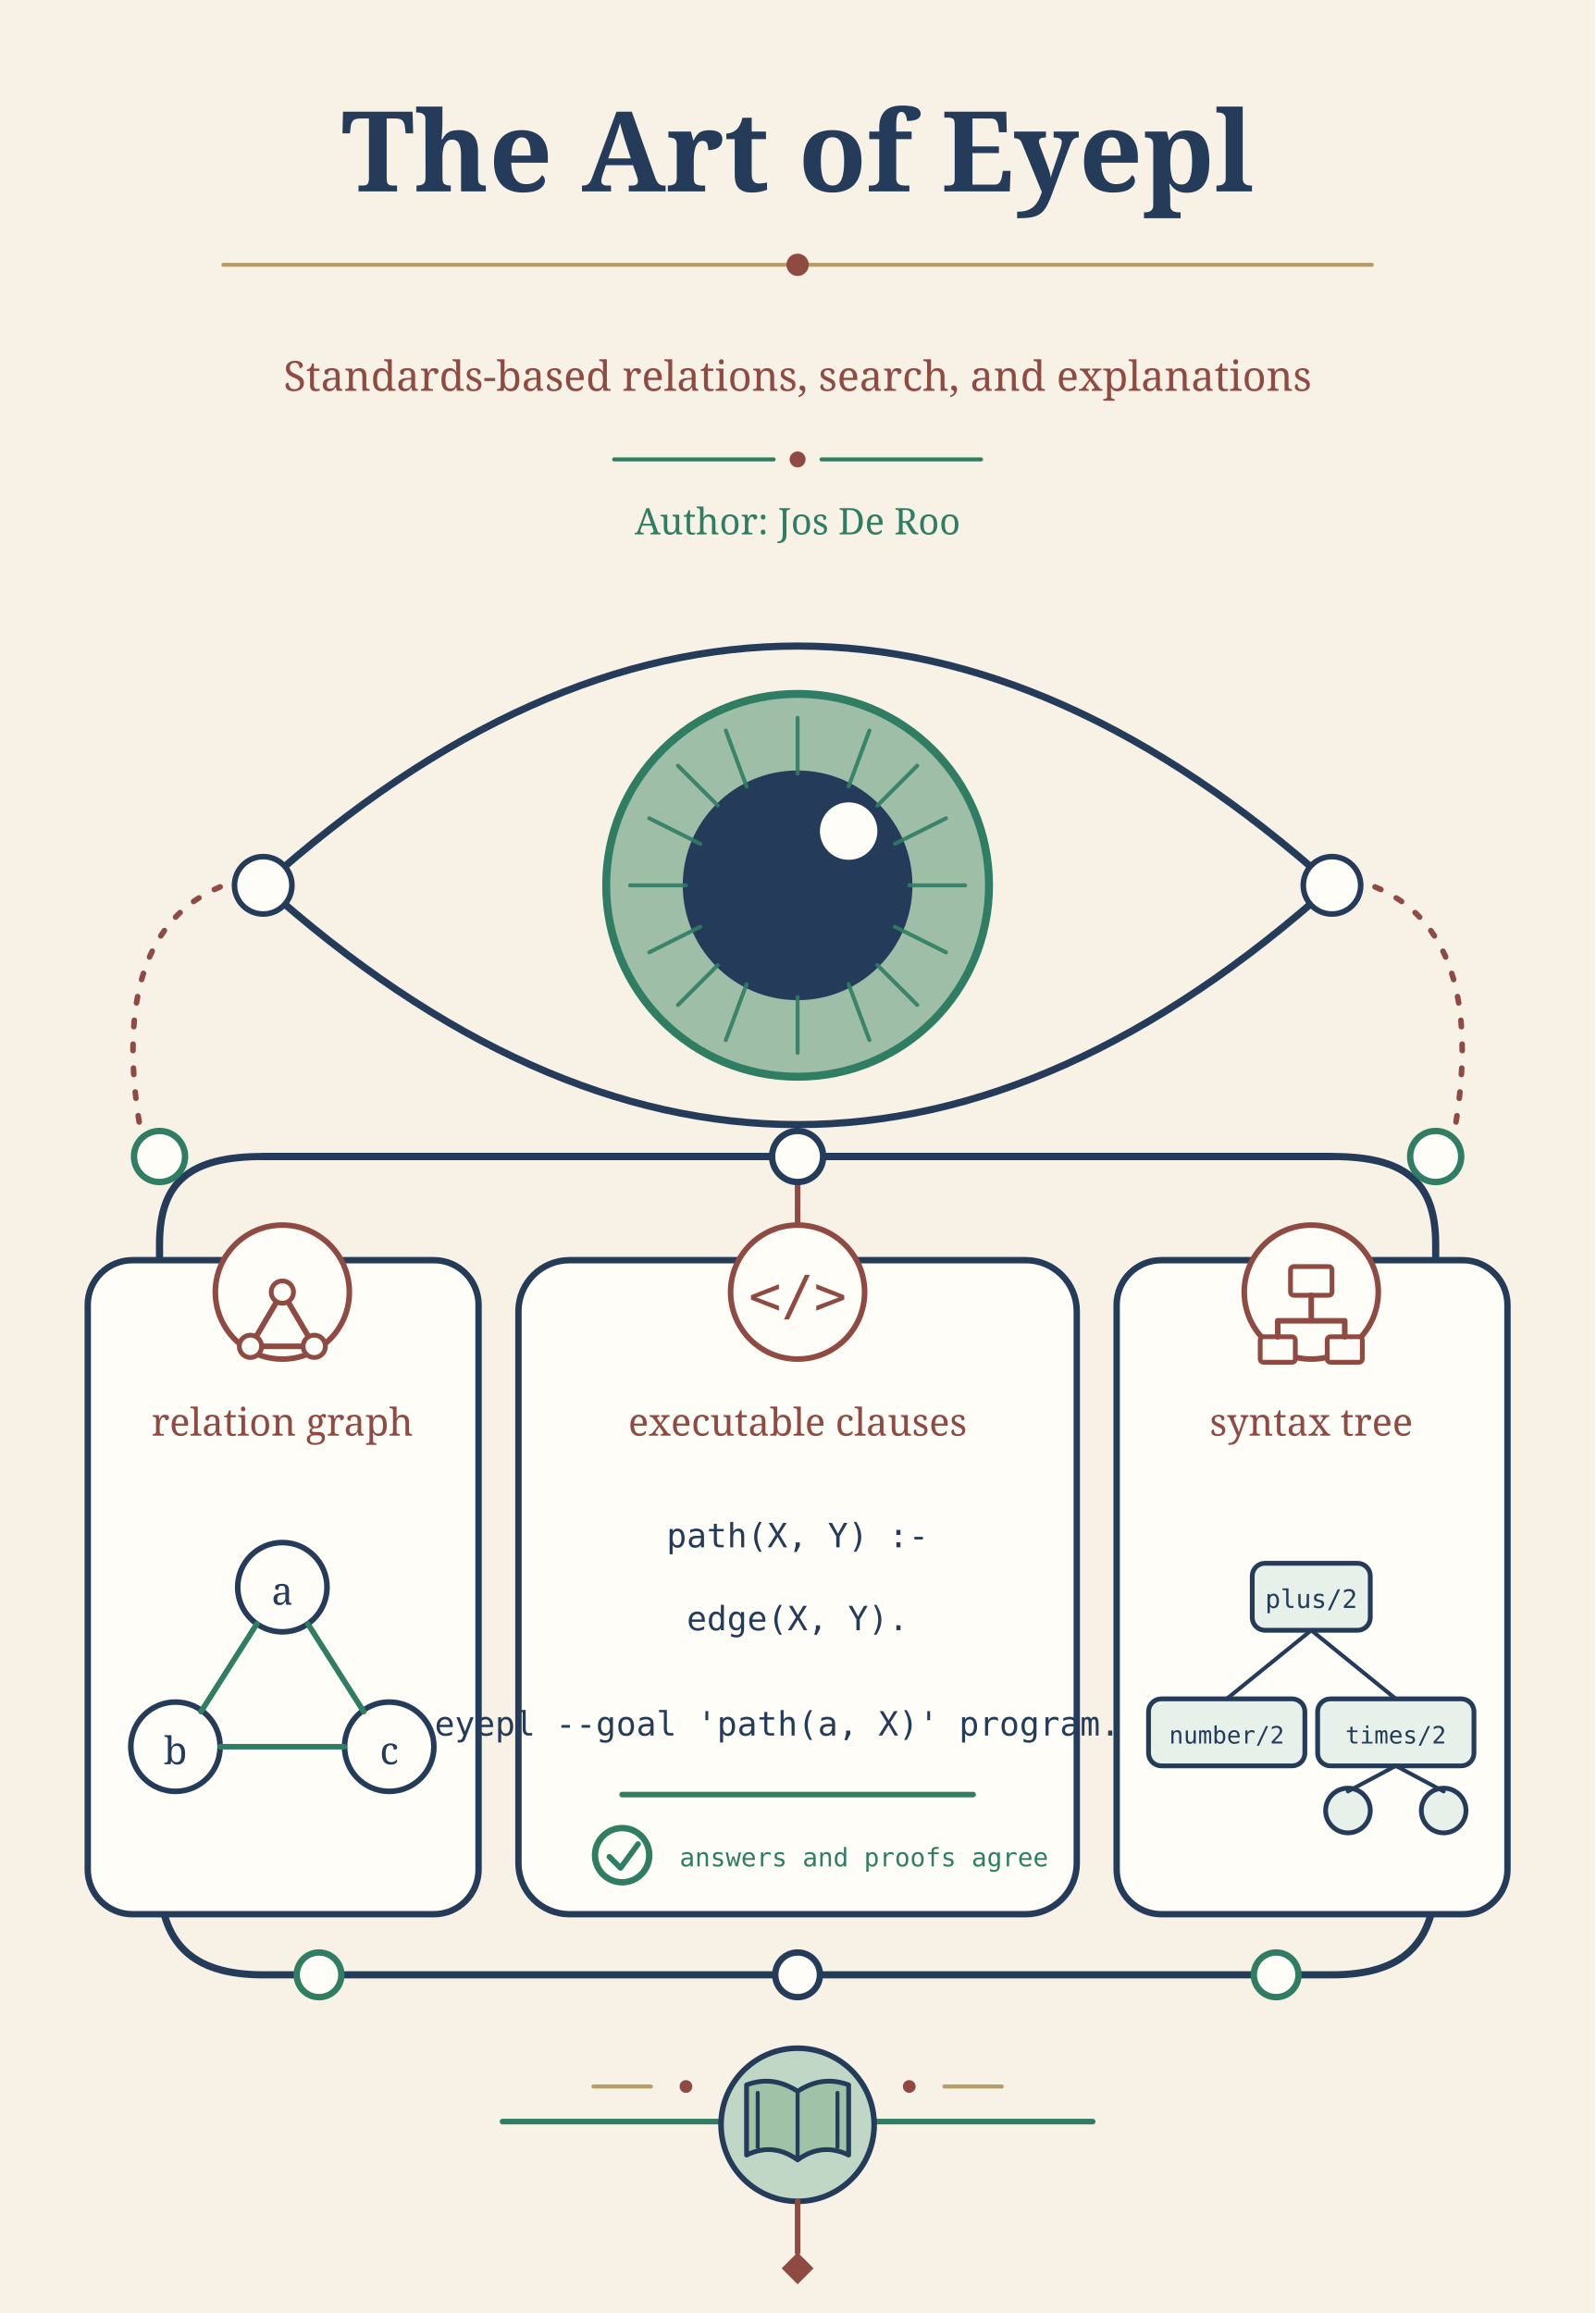
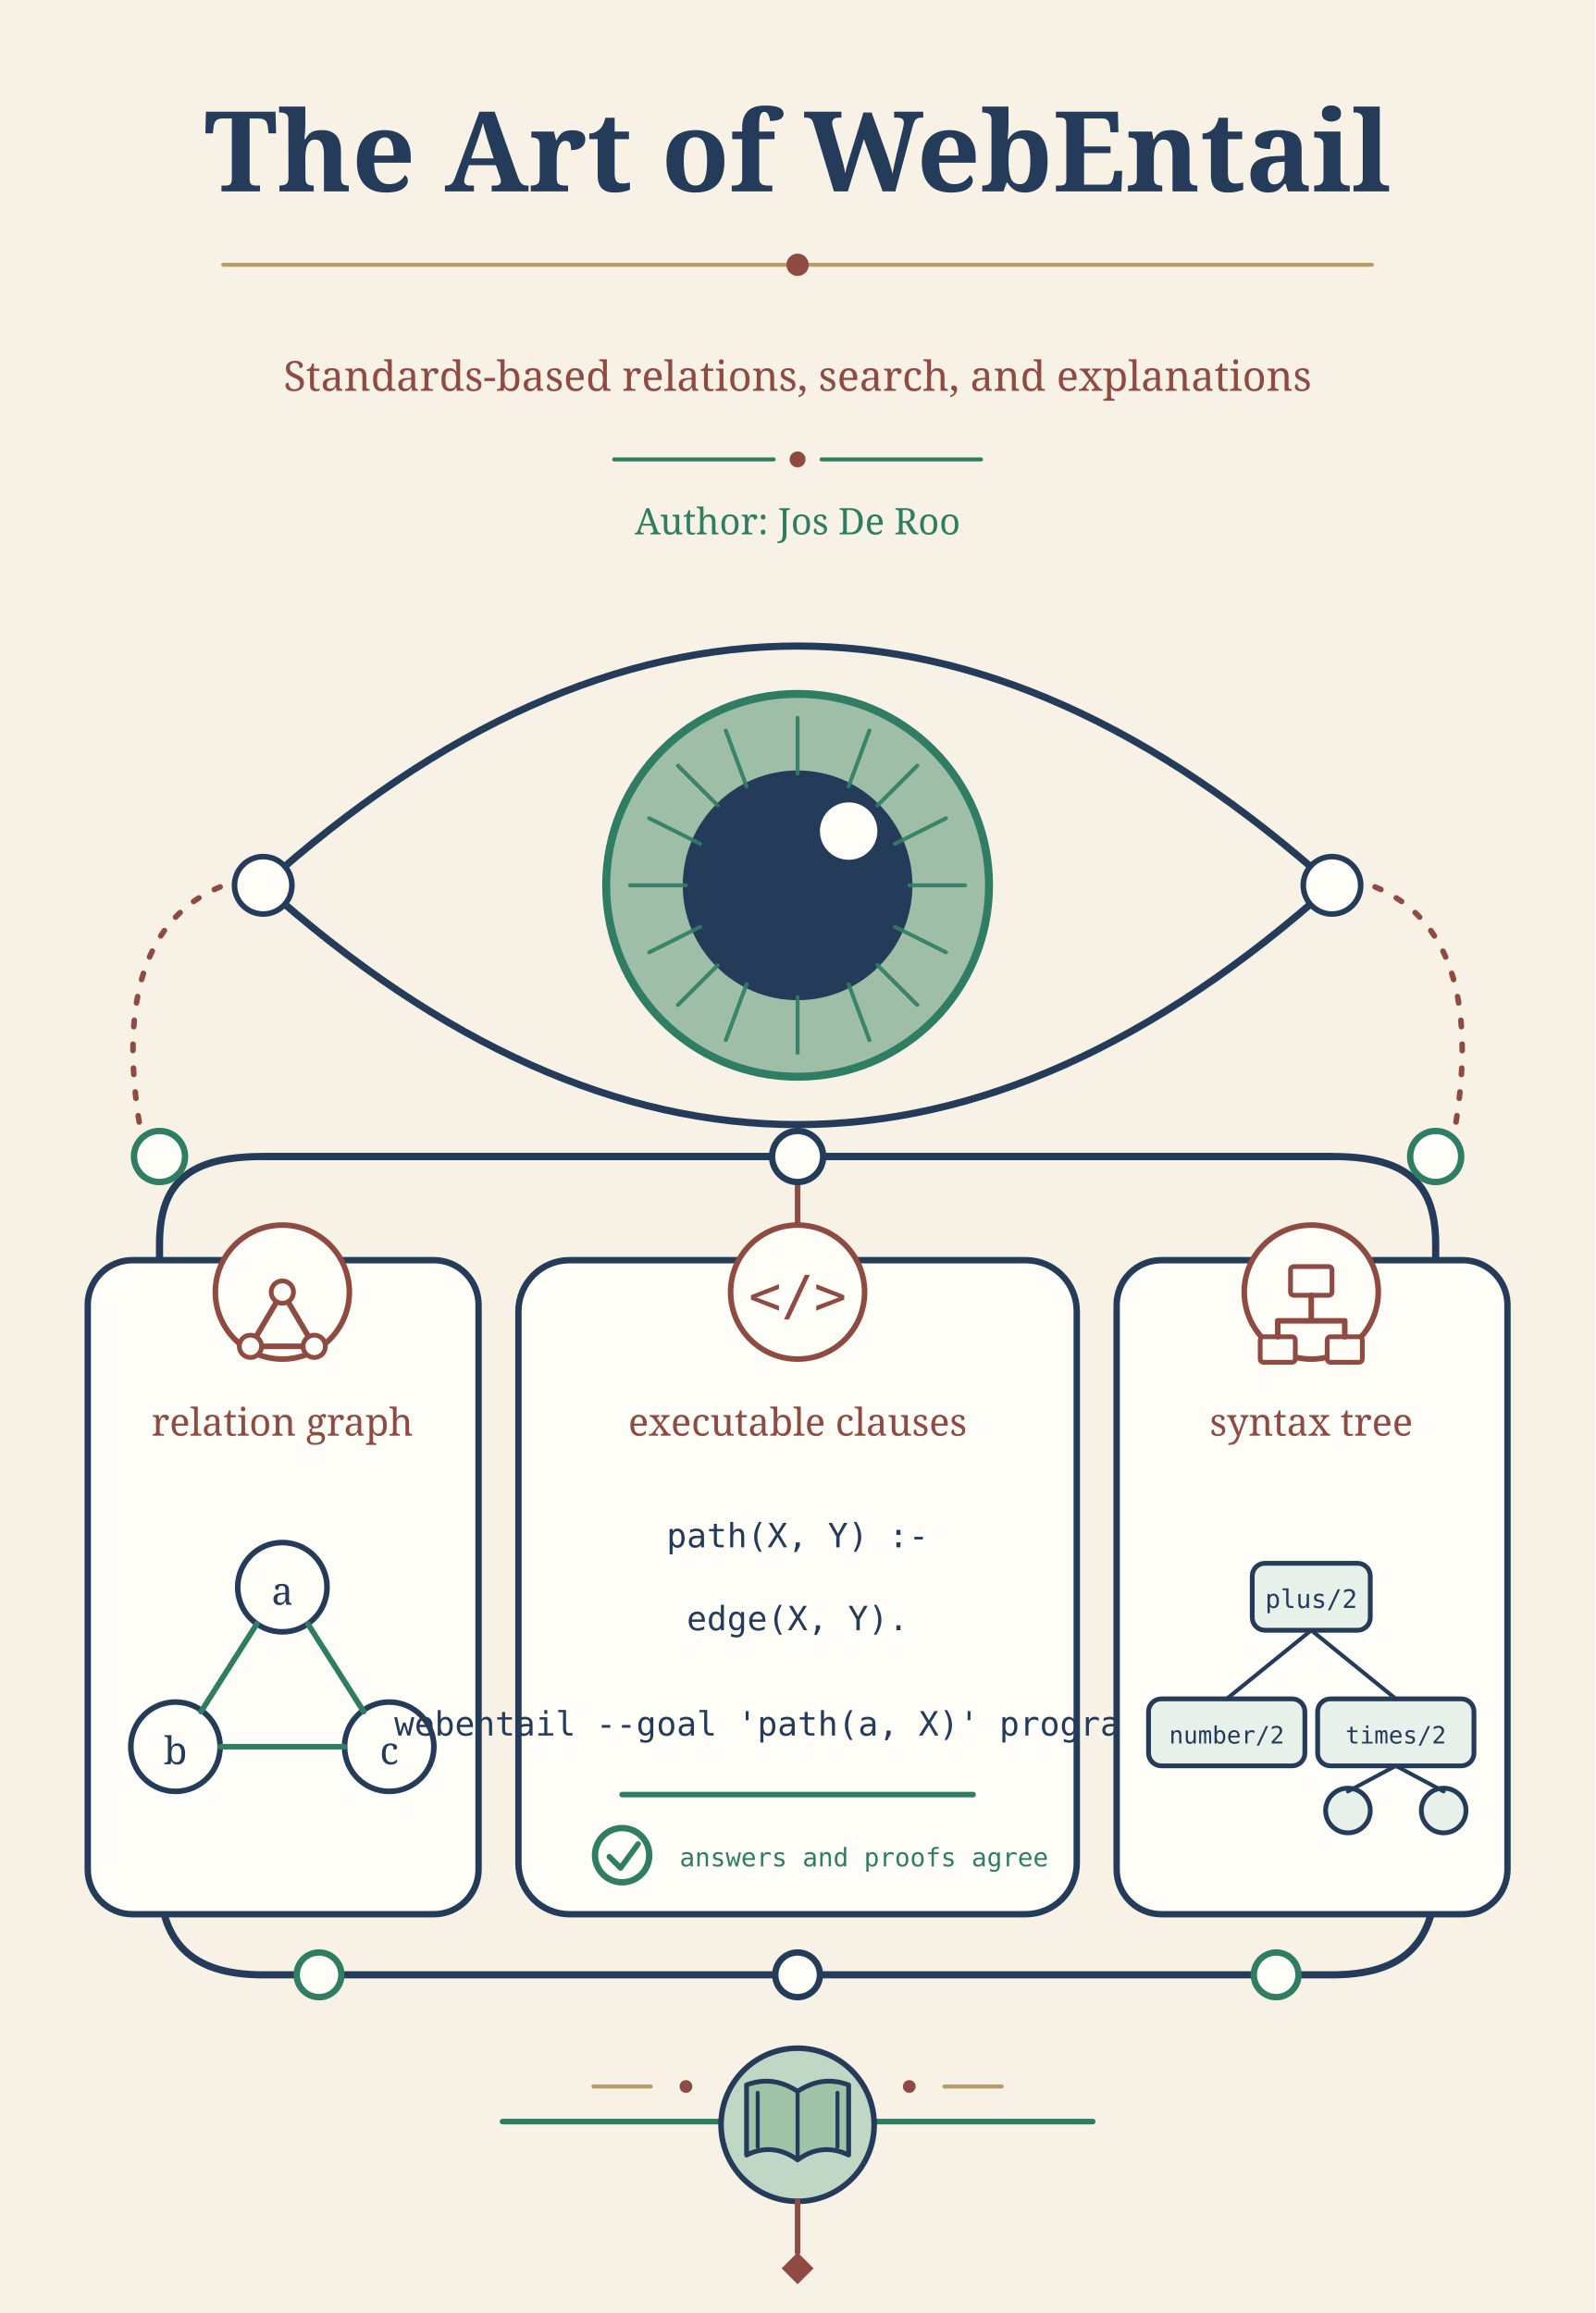
<svg xmlns="http://www.w3.org/2000/svg" width="1000" height="1450" viewBox="0 0 1000 1450" role="img" aria-labelledby="title desc">
  <defs>
    <style>
      .bg { fill:#f7f1e6; }
      .navy { stroke:#243b5a; fill:none; }
      .green { stroke:#2f7d63; fill:none; }
      .wine { stroke:#8f4a42; fill:none; }
      .gold { stroke:#b89c67; fill:none; }
      .panel { fill:#fffdf8; stroke:#243b5a; stroke-width:4; }
      .soft { fill:#e8f0ea; stroke:#243b5a; stroke-width:3; }
      .node { fill:#fffdf8; stroke:#243b5a; stroke-width:3.5; }
      .title { fill:#243b5a; font:bold 70px Georgia, serif; }
      .subtitle { fill:#8f4a42; font: 26px Georgia, serif; }
      .author { fill:#2f7d63; font: 23px Georgia, serif; }
      .panel-title { fill:#8f4a42; font: 24px Georgia, serif; }
      .code { fill:#243b5a; font: 21px ui-monospace, SFMono-Regular, Menlo, Consolas, monospace; }
      .small { fill:#2f7d63; font: 14px ui-monospace, SFMono-Regular, Menlo, Consolas, monospace; }
      .label { fill:#243b5a; font: 24px Georgia, serif; }
      .sym { fill:#8f4a42; font: 34px ui-monospace, monospace; }
      .bookline { stroke-width:4; stroke-linecap:round; stroke-linejoin:round; }
      .thin { stroke-width:2.5; stroke-linecap:round; stroke-linejoin:round; }
      .mid { stroke-width:3.5; stroke-linecap:round; stroke-linejoin:round; }
      .thick { stroke-width:4.5; stroke-linecap:round; stroke-linejoin:round; }
      .dot { fill:#8f4a42; }
      .dotg { fill:#2f7d63; }
      .dotb { fill:#243b5a; }
    </style>
  </defs>
  <rect width="1000" height="1450" class="bg" />
-   <text x="500" y="120" text-anchor="middle" class="title">The Art of Eyepl</text>
+   <text x="500" y="120" text-anchor="middle" class="title">The Art of WebEntail</text>
  <line x1="140" y1="166" x2="860" y2="166" class="gold thin" />
  <circle cx="500" cy="166" r="7" class="dot" />
  <text x="500" y="245" text-anchor="middle" class="subtitle">Standards-based relations, search, and explanations</text>
  <line x1="385" y1="288" x2="485" y2="288" class="green thin" />
  <circle cx="500" cy="288" r="5" class="dot" />
  <line x1="515" y1="288" x2="615" y2="288" class="green thin" />
  <text x="500" y="335" text-anchor="middle" class="author">Author: Jos De Roo</text>
  <path d="M165 555 Q500 255 835 555 Q500 855 165 555 Z" class="navy thick" />
  <ellipse cx="500" cy="555" rx="120" ry="120" fill="#9fbea8" stroke="#2f7d63" stroke-width="5" />
  <circle cx="500" cy="555" r="72" fill="#243b5a" />
  <circle cx="532" cy="521" r="18" fill="#fffdf8" />
  <g class="green thin" opacity="0.9">
    <path d="M500 450V485" />
    <path d="M500 625V660" />
    <path d="M395 555H430" />
    <path d="M570 555H605" />
    <path d="M425 480L450 505" />
    <path d="M575 480L550 505" />
    <path d="M425 630L450 605" />
    <path d="M575 630L550 605" />
    <path d="M455 458L468 493" />
    <path d="M545 458L532 493" />
    <path d="M455 652L468 617" />
    <path d="M545 652L532 617" />
    <path d="M407 513L439 529" />
    <path d="M593 513L561 529" />
    <path d="M407 597L439 581" />
    <path d="M593 597L561 581" />
  </g>
  <circle cx="165" cy="555" r="18" class="node" />
  <circle cx="835" cy="555" r="18" class="node" />
  <path d="M100 780 C100 740, 120 725, 165 725 H835 C880 725, 900 740, 900 780 V1175 C900 1218, 880 1238, 835 1238 H165 C120 1238, 100 1218, 100 1175 Z" class="navy thick" />
  <line x1="165" y1="725" x2="835" y2="725" class="navy thick" />
  <path d="M138 556 C92 575, 74 626, 88 708" class="wine mid" stroke-dasharray="4 11" />
  <path d="M862 556 C908 575, 926 626, 912 708" class="wine mid" stroke-dasharray="4 11" />
  <line x1="500" y1="742" x2="500" y2="768" class="wine mid" />
  <circle cx="100" cy="725" r="16" fill="#fffdf8" stroke="#2f7d63" stroke-width="4" />
  <circle cx="900" cy="725" r="16" fill="#fffdf8" stroke="#2f7d63" stroke-width="4" />
  <circle cx="500" cy="725" r="16" fill="#fffdf8" stroke="#243b5a" stroke-width="4" />
  <rect x="55" y="790" width="245" height="410" rx="28" class="panel" />
  <circle cx="177" cy="810" r="42" fill="#fffdf8" stroke="#8f4a42" stroke-width="3.5" />
  <path d="M157 844L177 810L197 844Z M157 844H197" class="wine mid" />
  <circle cx="177" cy="810" r="7" fill="#fffdf8" stroke="#8f4a42" stroke-width="3" />
  <circle cx="157" cy="844" r="7" fill="#fffdf8" stroke="#8f4a42" stroke-width="3" />
  <circle cx="197" cy="844" r="7" fill="#fffdf8" stroke="#8f4a42" stroke-width="3" />
  <text x="177" y="900" text-anchor="middle" class="panel-title">relation graph</text>
  <circle cx="177" cy="995" r="28" class="node" />
  <circle cx="110" cy="1095" r="28" class="node" />
  <circle cx="244" cy="1095" r="28" class="node" />
  <text x="177" y="1006" text-anchor="middle" class="label">a</text>
  <text x="110" y="1106" text-anchor="middle" class="label">b</text>
  <text x="244" y="1106" text-anchor="middle" class="label">c</text>
  <path d="M161 1018L126 1073M193 1018L228 1073M138 1095H216" class="green mid" />
  <rect x="325" y="790" width="350" height="410" rx="32" class="panel" />
  <circle cx="500" cy="810" r="42" fill="#fffdf8" stroke="#8f4a42" stroke-width="3.5" />
  <text x="500" y="824" text-anchor="middle" class="sym">&lt;/&gt;</text>
  <text x="500" y="900" text-anchor="middle" class="panel-title">executable clauses</text>
  <text x="500" y="970" text-anchor="middle" class="code">path(X, Y) :-</text>
  <text x="500" y="1022" text-anchor="middle" class="code">edge(X, Y).</text>
-   <text x="500" y="1088" text-anchor="middle" class="code">eyepl --goal 'path(a, X)' program.pl</text>
+   <text x="500" y="1088" text-anchor="middle" class="code">webentail --goal 'path(a, X)' program.pl</text>
  <line x1="390" y1="1125" x2="610" y2="1125" class="green mid" />
  <circle cx="390" cy="1163" r="17" fill="#fffdf8" stroke="#2f7d63" stroke-width="4" />
  <path d="M382 1164L389 1171L400 1156" class="green mid" />
  <text x="426" y="1170" class="small" style="font-size:16px">answers and proofs agree</text>
  <rect x="700" y="790" width="245" height="410" rx="28" class="panel" />
  <circle cx="822" cy="810" r="42" fill="#fffdf8" stroke="#8f4a42" stroke-width="3.5" />
  <rect x="809" y="794" width="26" height="18" rx="2" fill="#fffdf8" stroke="#8f4a42" stroke-width="3" />
  <rect x="790" y="838" width="22" height="16" rx="2" fill="#fffdf8" stroke="#8f4a42" stroke-width="3" />
  <rect x="832" y="838" width="22" height="16" rx="2" fill="#fffdf8" stroke="#8f4a42" stroke-width="3" />
  <path d="M822 812V828M801 828H843M801 828V838M843 828V838" class="wine mid" />
  <text x="822" y="900" text-anchor="middle" class="panel-title">syntax tree</text>
  <rect x="785" y="980" width="74" height="42" rx="8" class="soft" />
  <text x="822" y="1008" text-anchor="middle" class="code" style="font-size:16px">plus/2</text>
  <rect x="720" y="1065" width="98" height="42" rx="8" class="soft" />
  <rect x="826" y="1065" width="98" height="42" rx="8" class="soft" />
  <text x="769" y="1093" text-anchor="middle" class="code" style="font-size:15px">number/2</text>
  <text x="875" y="1093" text-anchor="middle" class="code" style="font-size:15px">times/2</text>
  <path d="M822 1022L769 1065M822 1022L875 1065" class="navy thin" />
  <circle cx="845" cy="1135" r="14" class="soft" />
  <circle cx="905" cy="1135" r="14" class="soft" />
  <path d="M875 1107L845 1123M875 1107L905 1123" class="navy thin" />
  <circle cx="200" cy="1238" r="14" fill="#fffdf8" stroke="#2f7d63" stroke-width="4" />
  <circle cx="800" cy="1238" r="14" fill="#fffdf8" stroke="#2f7d63" stroke-width="4" />
  <circle cx="500" cy="1238" r="14" fill="#fffdf8" stroke="#243b5a" stroke-width="4" />
  <line x1="315" y1="1330" x2="685" y2="1330" class="green mid" />
  <line x1="372" y1="1308" x2="408" y2="1308" class="gold thin" />
  <line x1="592" y1="1308" x2="628" y2="1308" class="gold thin" />
  <circle cx="430" cy="1308" r="4" class="dot" />
  <circle cx="570" cy="1308" r="4" class="dot" />
  <circle cx="500" cy="1332" r="48" fill="#c0d7c6" stroke="#243b5a" stroke-width="3.5" />
  <path d="M468 1307V1351C478 1346 489 1346 500 1354C511 1346 522 1346 532 1351V1307C521 1303 511 1304 500 1311C489 1304 479 1303 468 1307Z" fill="#a0c3a8" stroke="#243b5a" stroke-width="3" stroke-linejoin="round" />
  <path d="M500 1311V1354" class="navy thin" />
  <path d="M475 1312V1346M525 1312V1346" class="navy thin" />
  <line x1="500" y1="1380" x2="500" y2="1412" class="wine mid" />
  <path d="M500 1412l10 10l-10 10l-10-10z" fill="#8f4a42" />
</svg>
